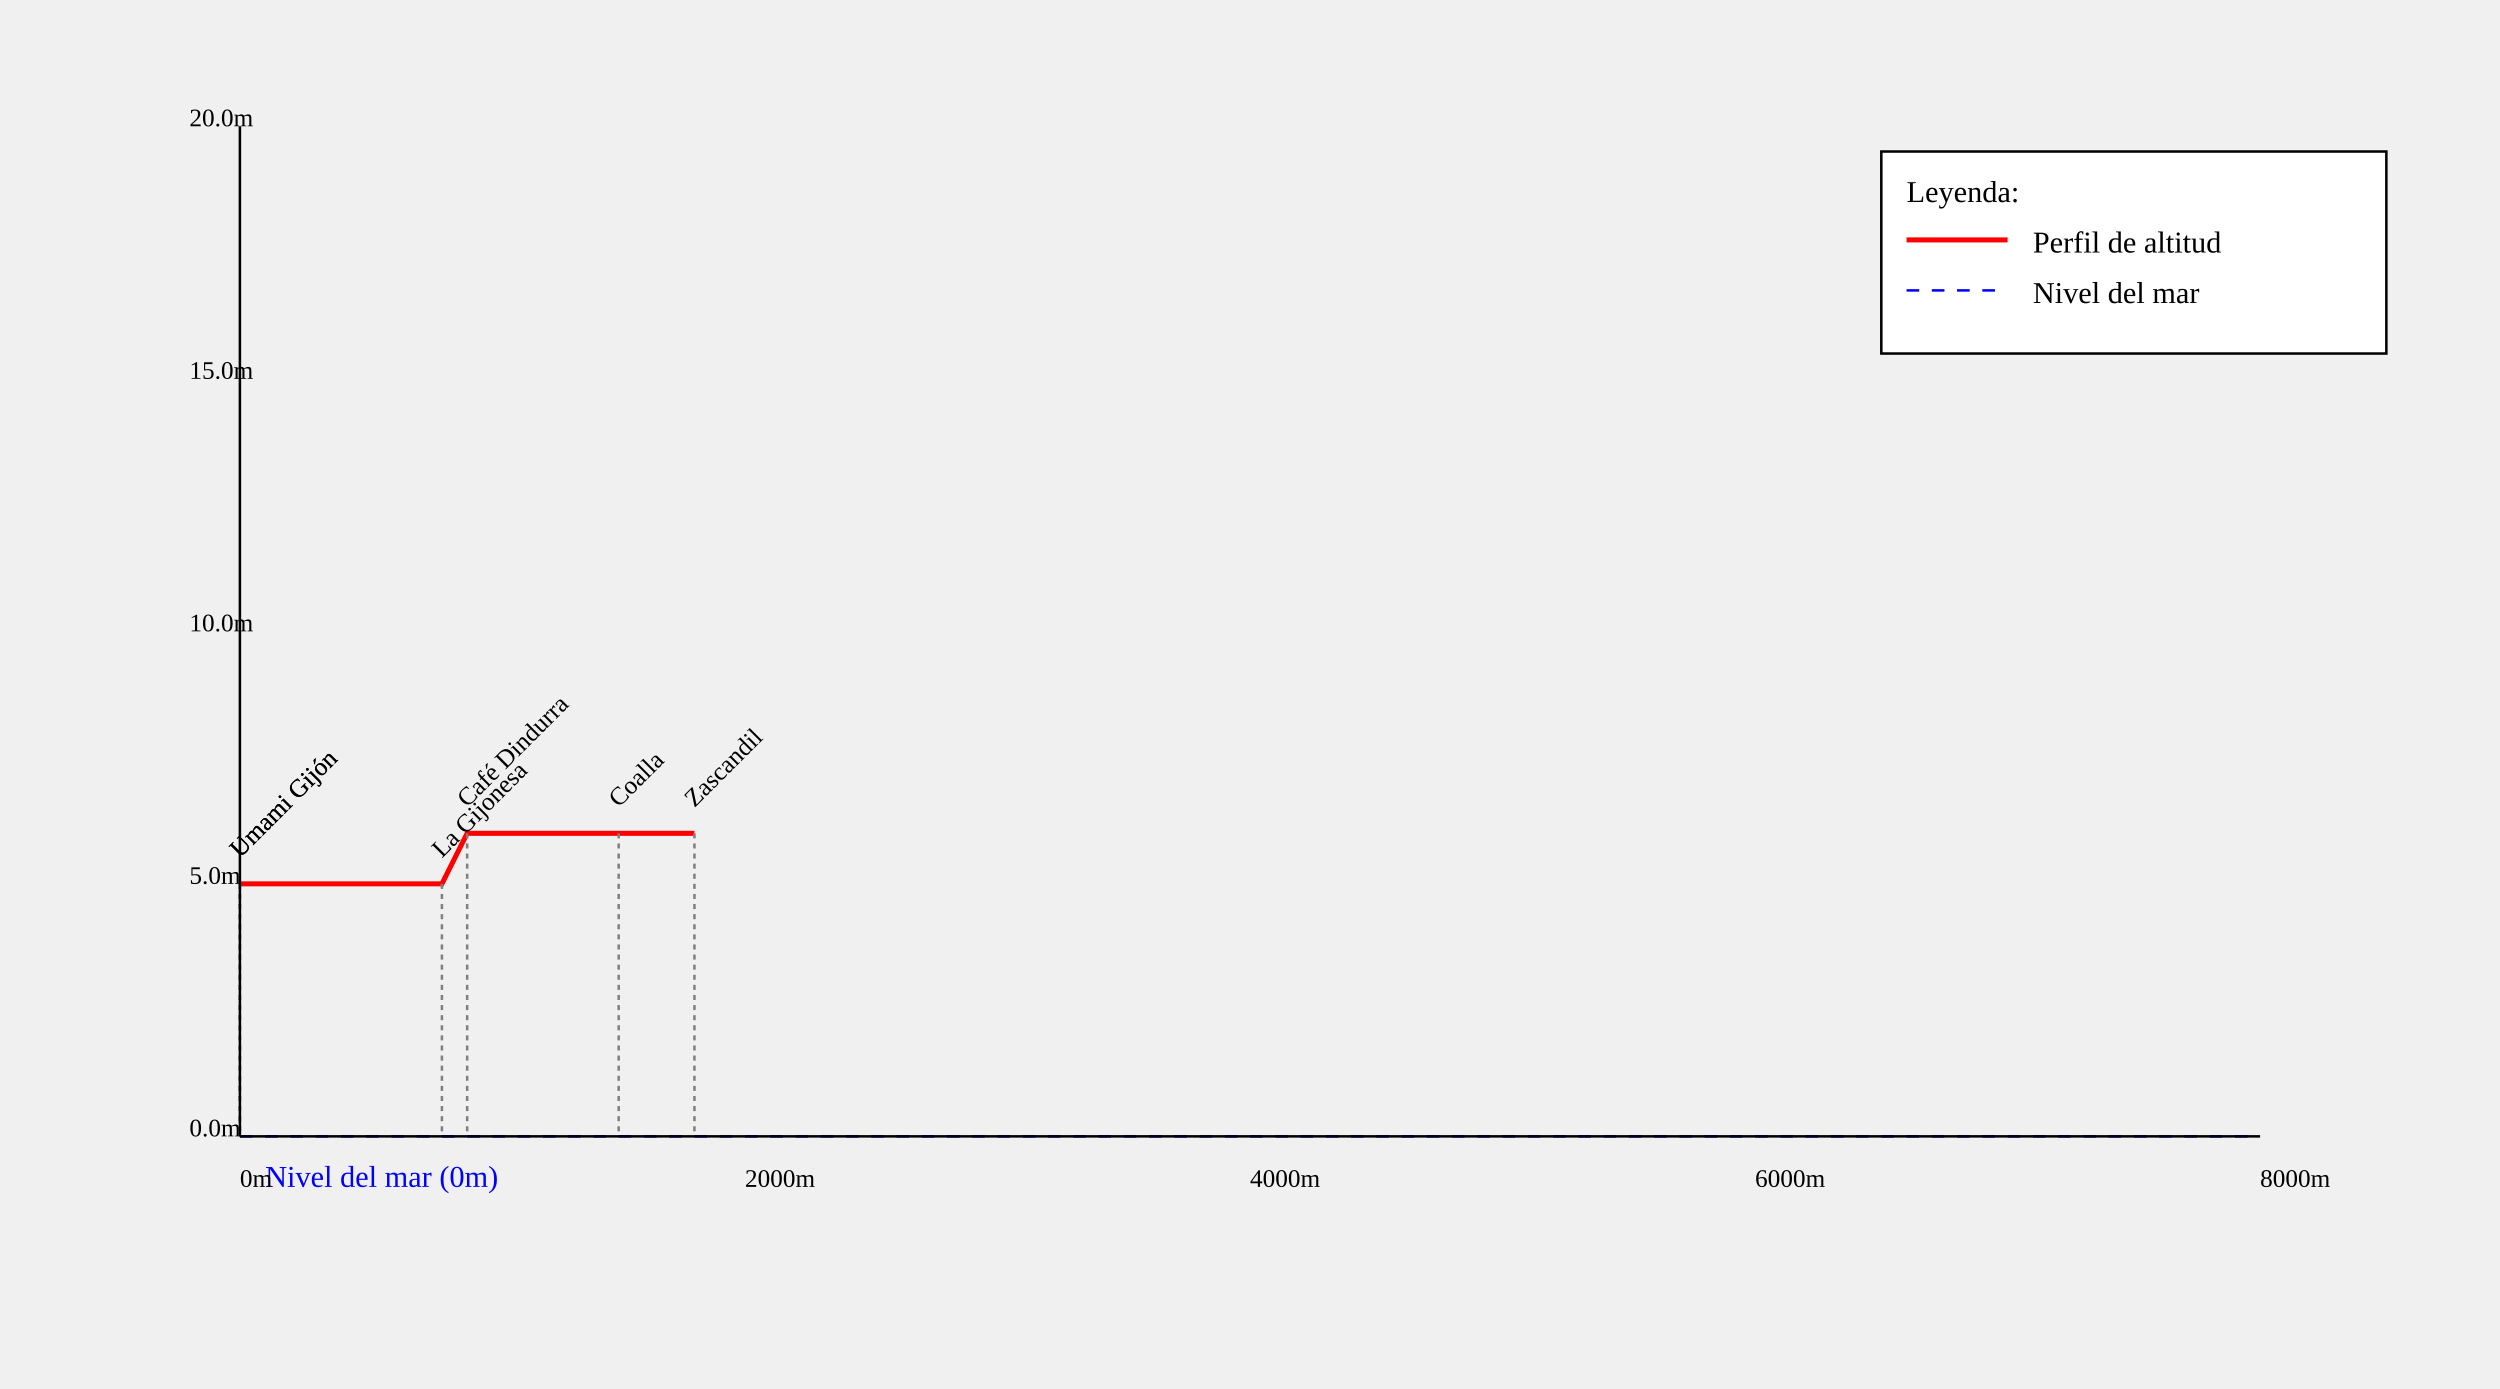
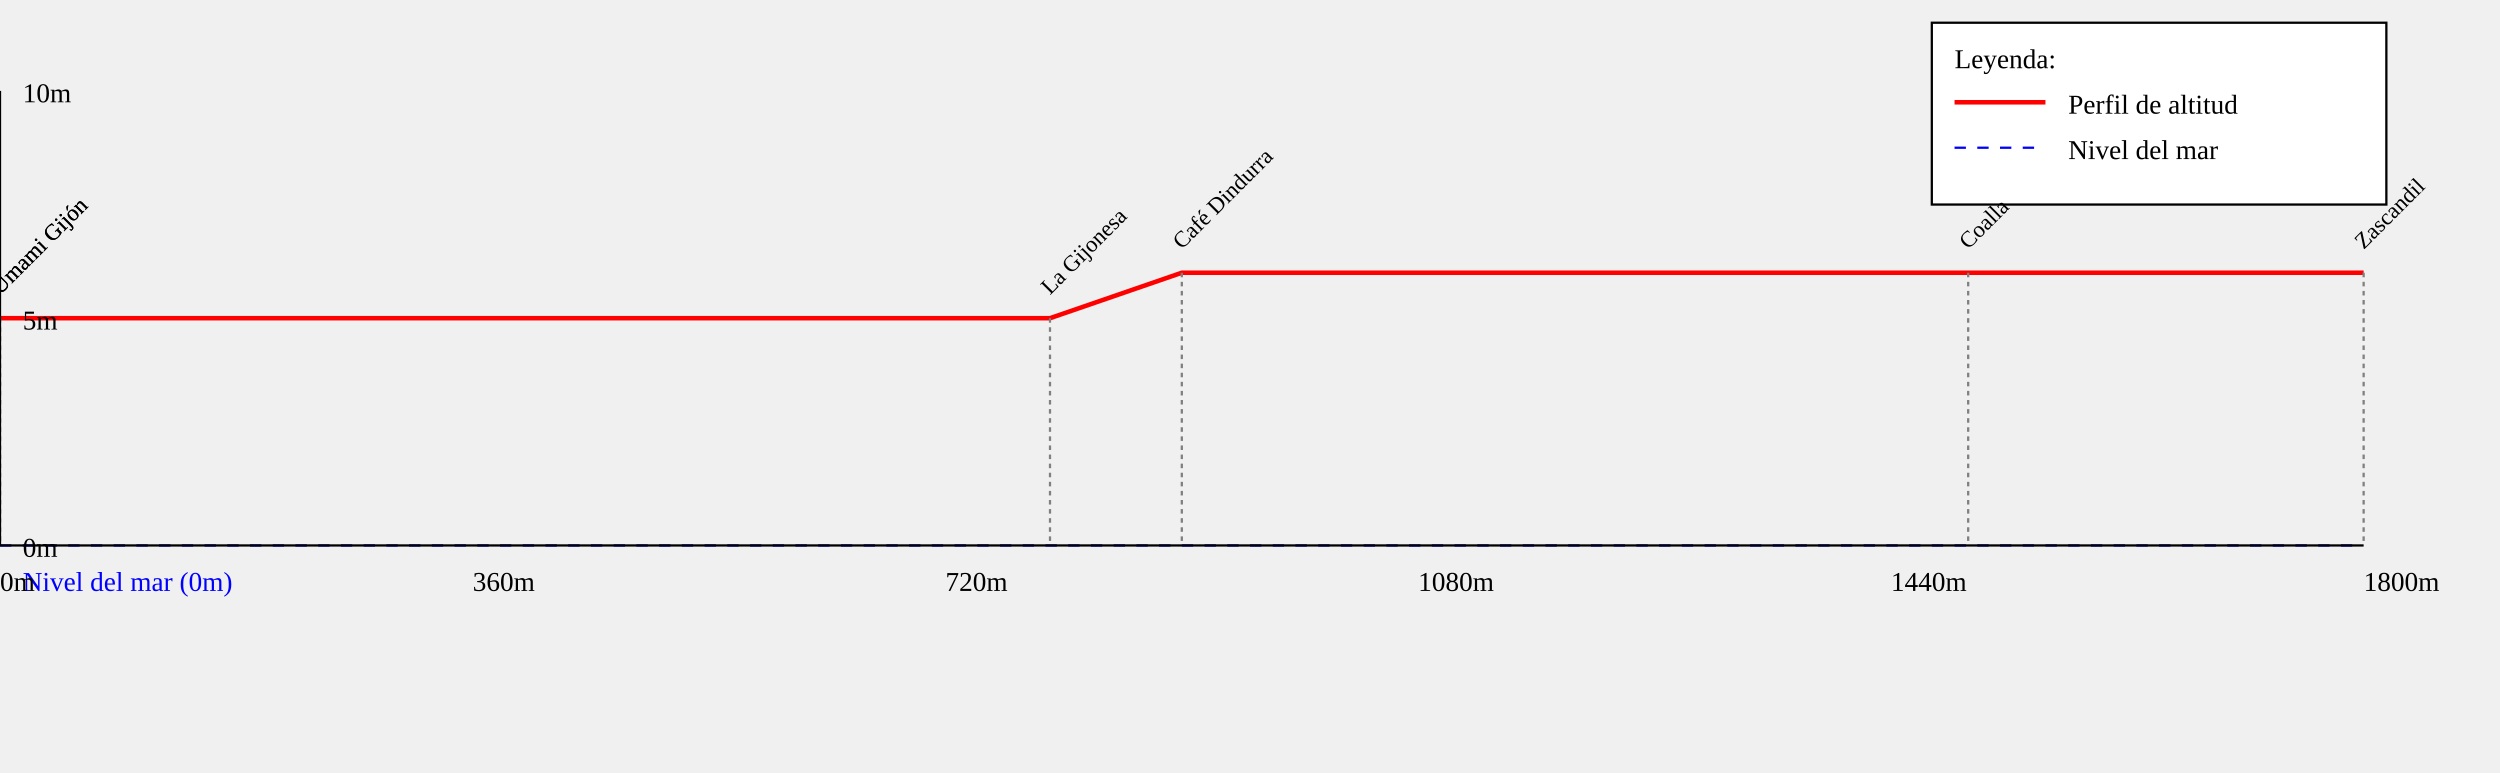
- <svg xmlns="http://www.w3.org/2000/svg" width="900" height="500" viewBox="-50 -50 900 550">
-   <rect x="650" y="10" width="200" height="80" fill="white" stroke="black" />
-   <text x="660" y="30" font-size="12">Leyenda:</text>
-   <line x1="660" y1="45" x2="700" y2="45" style="stroke:red;stroke-width:2" />
-   <text x="710" y="50" font-size="12">Perfil de altitud</text>
-   <line x1="660" y1="65" x2="700" y2="65" style="stroke:blue;stroke-dasharray:5,5" />
-   <text x="710" y="70" font-size="12">Nivel del mar</text>
-   <line x1="0" y1="400" x2="800" y2="400" style="stroke:blue;stroke-width:1;stroke-dasharray:5,5" />
-   <text x="10" y="420" font-size="12" fill="blue">Nivel del mar (0m)</text>
-   <polyline points="0,300 0,300 80,300 90,280 150,280 180,280" style="fill:none;stroke:red;stroke-width:2" />
-   <line x1="0" y1="300" x2="0" y2="400" style="stroke:gray;stroke-width:1;stroke-dasharray:2,2" />
-   <text x="0" y="290" font-size="10" transform="rotate(-45,0,290)">Umami Gijón</text>
-   <line x1="0" y1="300" x2="0" y2="400" style="stroke:gray;stroke-width:1;stroke-dasharray:2,2" />
-   <text x="0" y="290" font-size="10" transform="rotate(-45,0,290)">Umami Gijón</text>
-   <line x1="80" y1="300" x2="80" y2="400" style="stroke:gray;stroke-width:1;stroke-dasharray:2,2" />
-   <text x="80" y="290" font-size="10" transform="rotate(-45,80,290)">La Gijonesa</text>
-   <line x1="90" y1="280" x2="90" y2="400" style="stroke:gray;stroke-width:1;stroke-dasharray:2,2" />
-   <text x="90" y="270" font-size="10" transform="rotate(-45,90,270)">Café Dindurra</text>
-   <line x1="150" y1="280" x2="150" y2="400" style="stroke:gray;stroke-width:1;stroke-dasharray:2,2" />
-   <text x="150" y="270" font-size="10" transform="rotate(-45,150,270)">Coalla</text>
-   <line x1="180" y1="280" x2="180" y2="400" style="stroke:gray;stroke-width:1;stroke-dasharray:2,2" />
-   <text x="180" y="270" font-size="10" transform="rotate(-45,180,270)">Zascandil</text>
-   <line x1="0" y1="400" x2="800" y2="400" style="stroke:black;stroke-width:1" />
-   <line x1="0" y1="0" x2="0" y2="400" style="stroke:black;stroke-width:1" />
-   <text x="-20" y="400" font-size="10">0.0m</text>
-   <text x="-20" y="300" font-size="10">5.0m</text>
-   <text x="-20" y="200" font-size="10">10.0m</text>
-   <text x="-20" y="100" font-size="10">15.0m</text>
-   <text x="-20" y="0" font-size="10">20.0m</text>
-   <text x="0" y="420" font-size="10">0m</text>
-   <text x="200" y="420" font-size="10">2000m</text>
-   <text x="400" y="420" font-size="10">4000m</text>
-   <text x="600" y="420" font-size="10">6000m</text>
-   <text x="800" y="420" font-size="10">8000m</text>
+ <svg xmlns="http://www.w3.org/2000/svg" width="1100" height="340" viewBox="0 0 1100 340">
+   <rect x="850" y="10" width="200" height="80" fill="white" stroke="black" />
+   <text x="860" y="30" font-size="12">Leyenda:</text>
+   <line x1="860" y1="45" x2="900" y2="45" style="stroke:red;stroke-width:2" />
+   <text x="910" y="50" font-size="12">Perfil de altitud</text>
+   <line x1="860" y1="65" x2="900" y2="65" style="stroke:blue;stroke-dasharray:5,5" />
+   <text x="910" y="70" font-size="12">Nivel del mar</text>
+   <line x1="0" y1="240" x2="1040" y2="240" style="stroke:blue;stroke-width:1;stroke-dasharray:5,5" />
+   <text x="10" y="260" font-size="12" fill="blue">Nivel del mar (0m)</text>
+   <polyline points="0,140 0,140 462,140 520,120 866,120 1040,120" style="fill:none;stroke:red;stroke-width:2" />
+   <line x1="0" y1="140" x2="0" y2="240" style="stroke:gray;stroke-width:1;stroke-dasharray:2,2" />
+   <text x="0" y="130" font-size="10" transform="rotate(-45,0,130)">Umami Gijón</text>
+   <line x1="0" y1="140" x2="0" y2="240" style="stroke:gray;stroke-width:1;stroke-dasharray:2,2" />
+   <text x="0" y="130" font-size="10" transform="rotate(-45,0,130)">Umami Gijón</text>
+   <line x1="462" y1="140" x2="462" y2="240" style="stroke:gray;stroke-width:1;stroke-dasharray:2,2" />
+   <text x="462" y="130" font-size="10" transform="rotate(-45,462,130)">La Gijonesa</text>
+   <line x1="520" y1="120" x2="520" y2="240" style="stroke:gray;stroke-width:1;stroke-dasharray:2,2" />
+   <text x="520" y="110" font-size="10" transform="rotate(-45,520,110)">Café Dindurra</text>
+   <line x1="866" y1="120" x2="866" y2="240" style="stroke:gray;stroke-width:1;stroke-dasharray:2,2" />
+   <text x="866" y="110" font-size="10" transform="rotate(-45,866,110)">Coalla</text>
+   <line x1="1040" y1="120" x2="1040" y2="240" style="stroke:gray;stroke-width:1;stroke-dasharray:2,2" />
+   <text x="1040" y="110" font-size="10" transform="rotate(-45,1040,110)">Zascandil</text>
+   <line x1="0" y1="240" x2="1040" y2="240" style="stroke:black;stroke-width:1" />
+   <line x1="0" y1="40" x2="0" y2="240" style="stroke:black;stroke-width:1" />
+   <text x="10" y="245" font-size="12" text-anchor="start">0m</text>
+   <text x="10" y="145" font-size="12" text-anchor="start">5m</text>
+   <text x="10" y="45" font-size="12" text-anchor="start">10m</text>
+   <text x="0" y="260" font-size="12">0m</text>
+   <text x="208" y="260" font-size="12">360m</text>
+   <text x="416" y="260" font-size="12">720m</text>
+   <text x="624" y="260" font-size="12">1080m</text>
+   <text x="832" y="260" font-size="12">1440m</text>
+   <text x="1040" y="260" font-size="12">1800m</text>
</svg>
